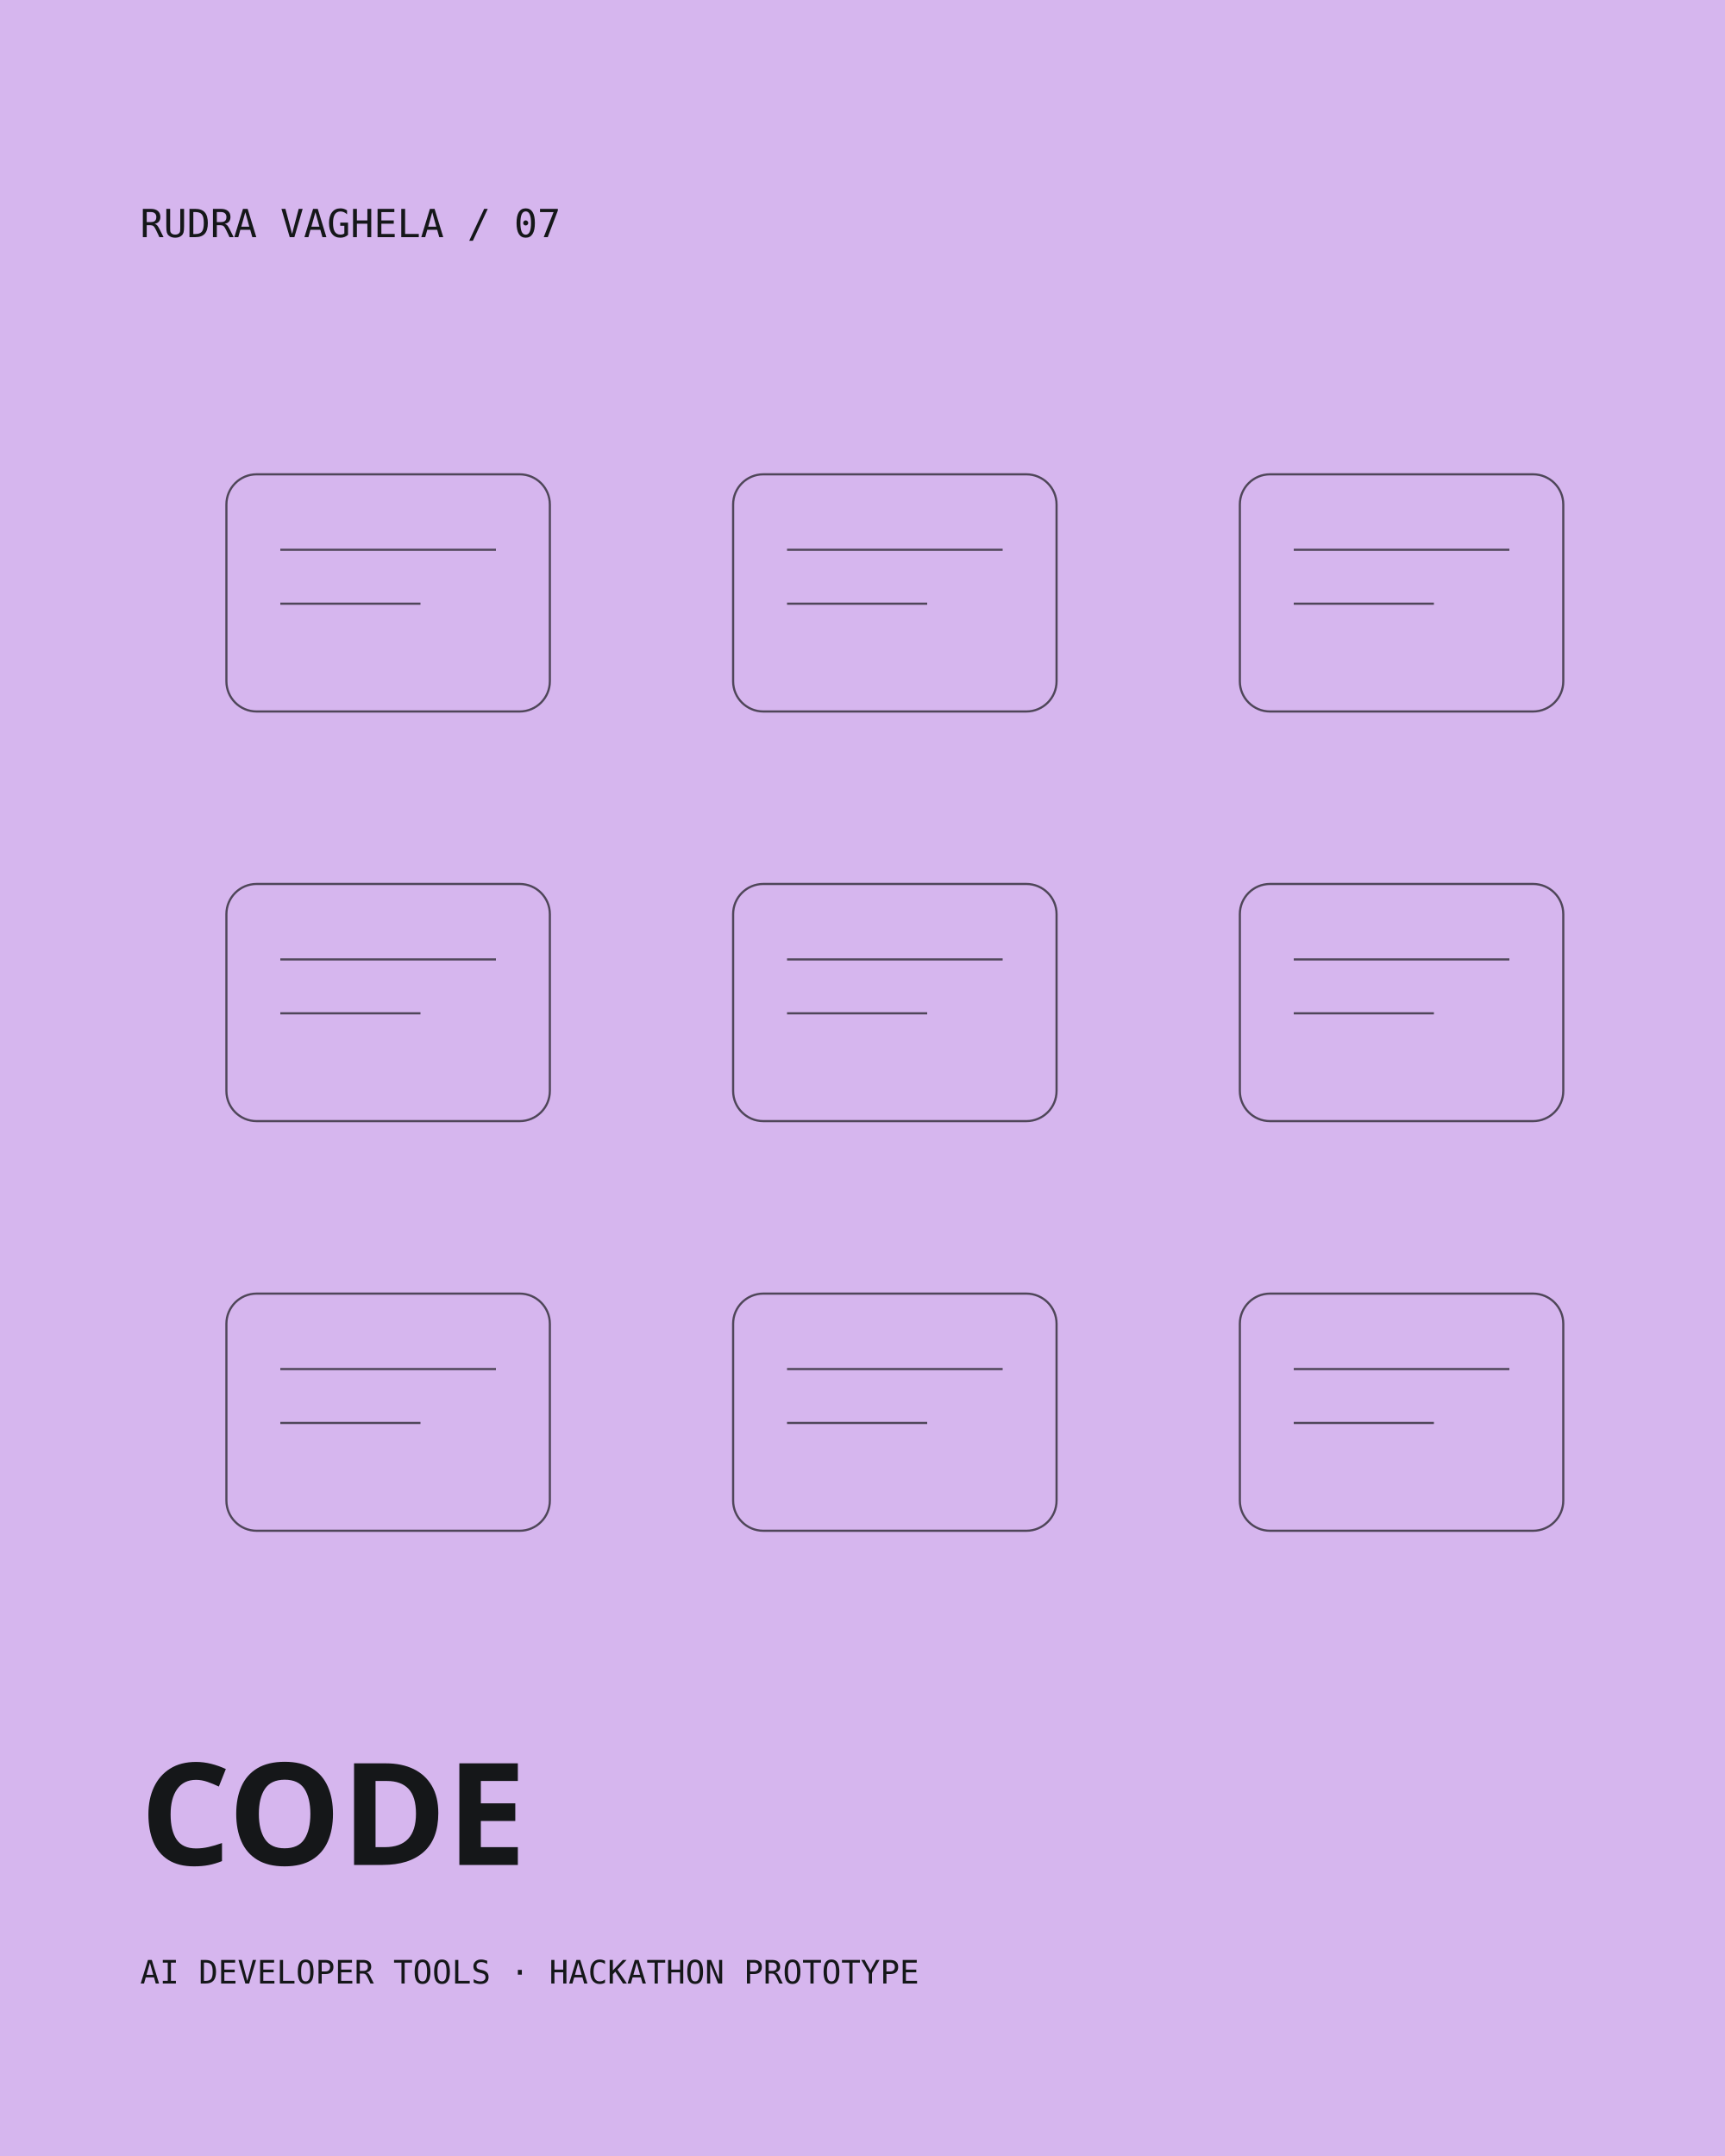
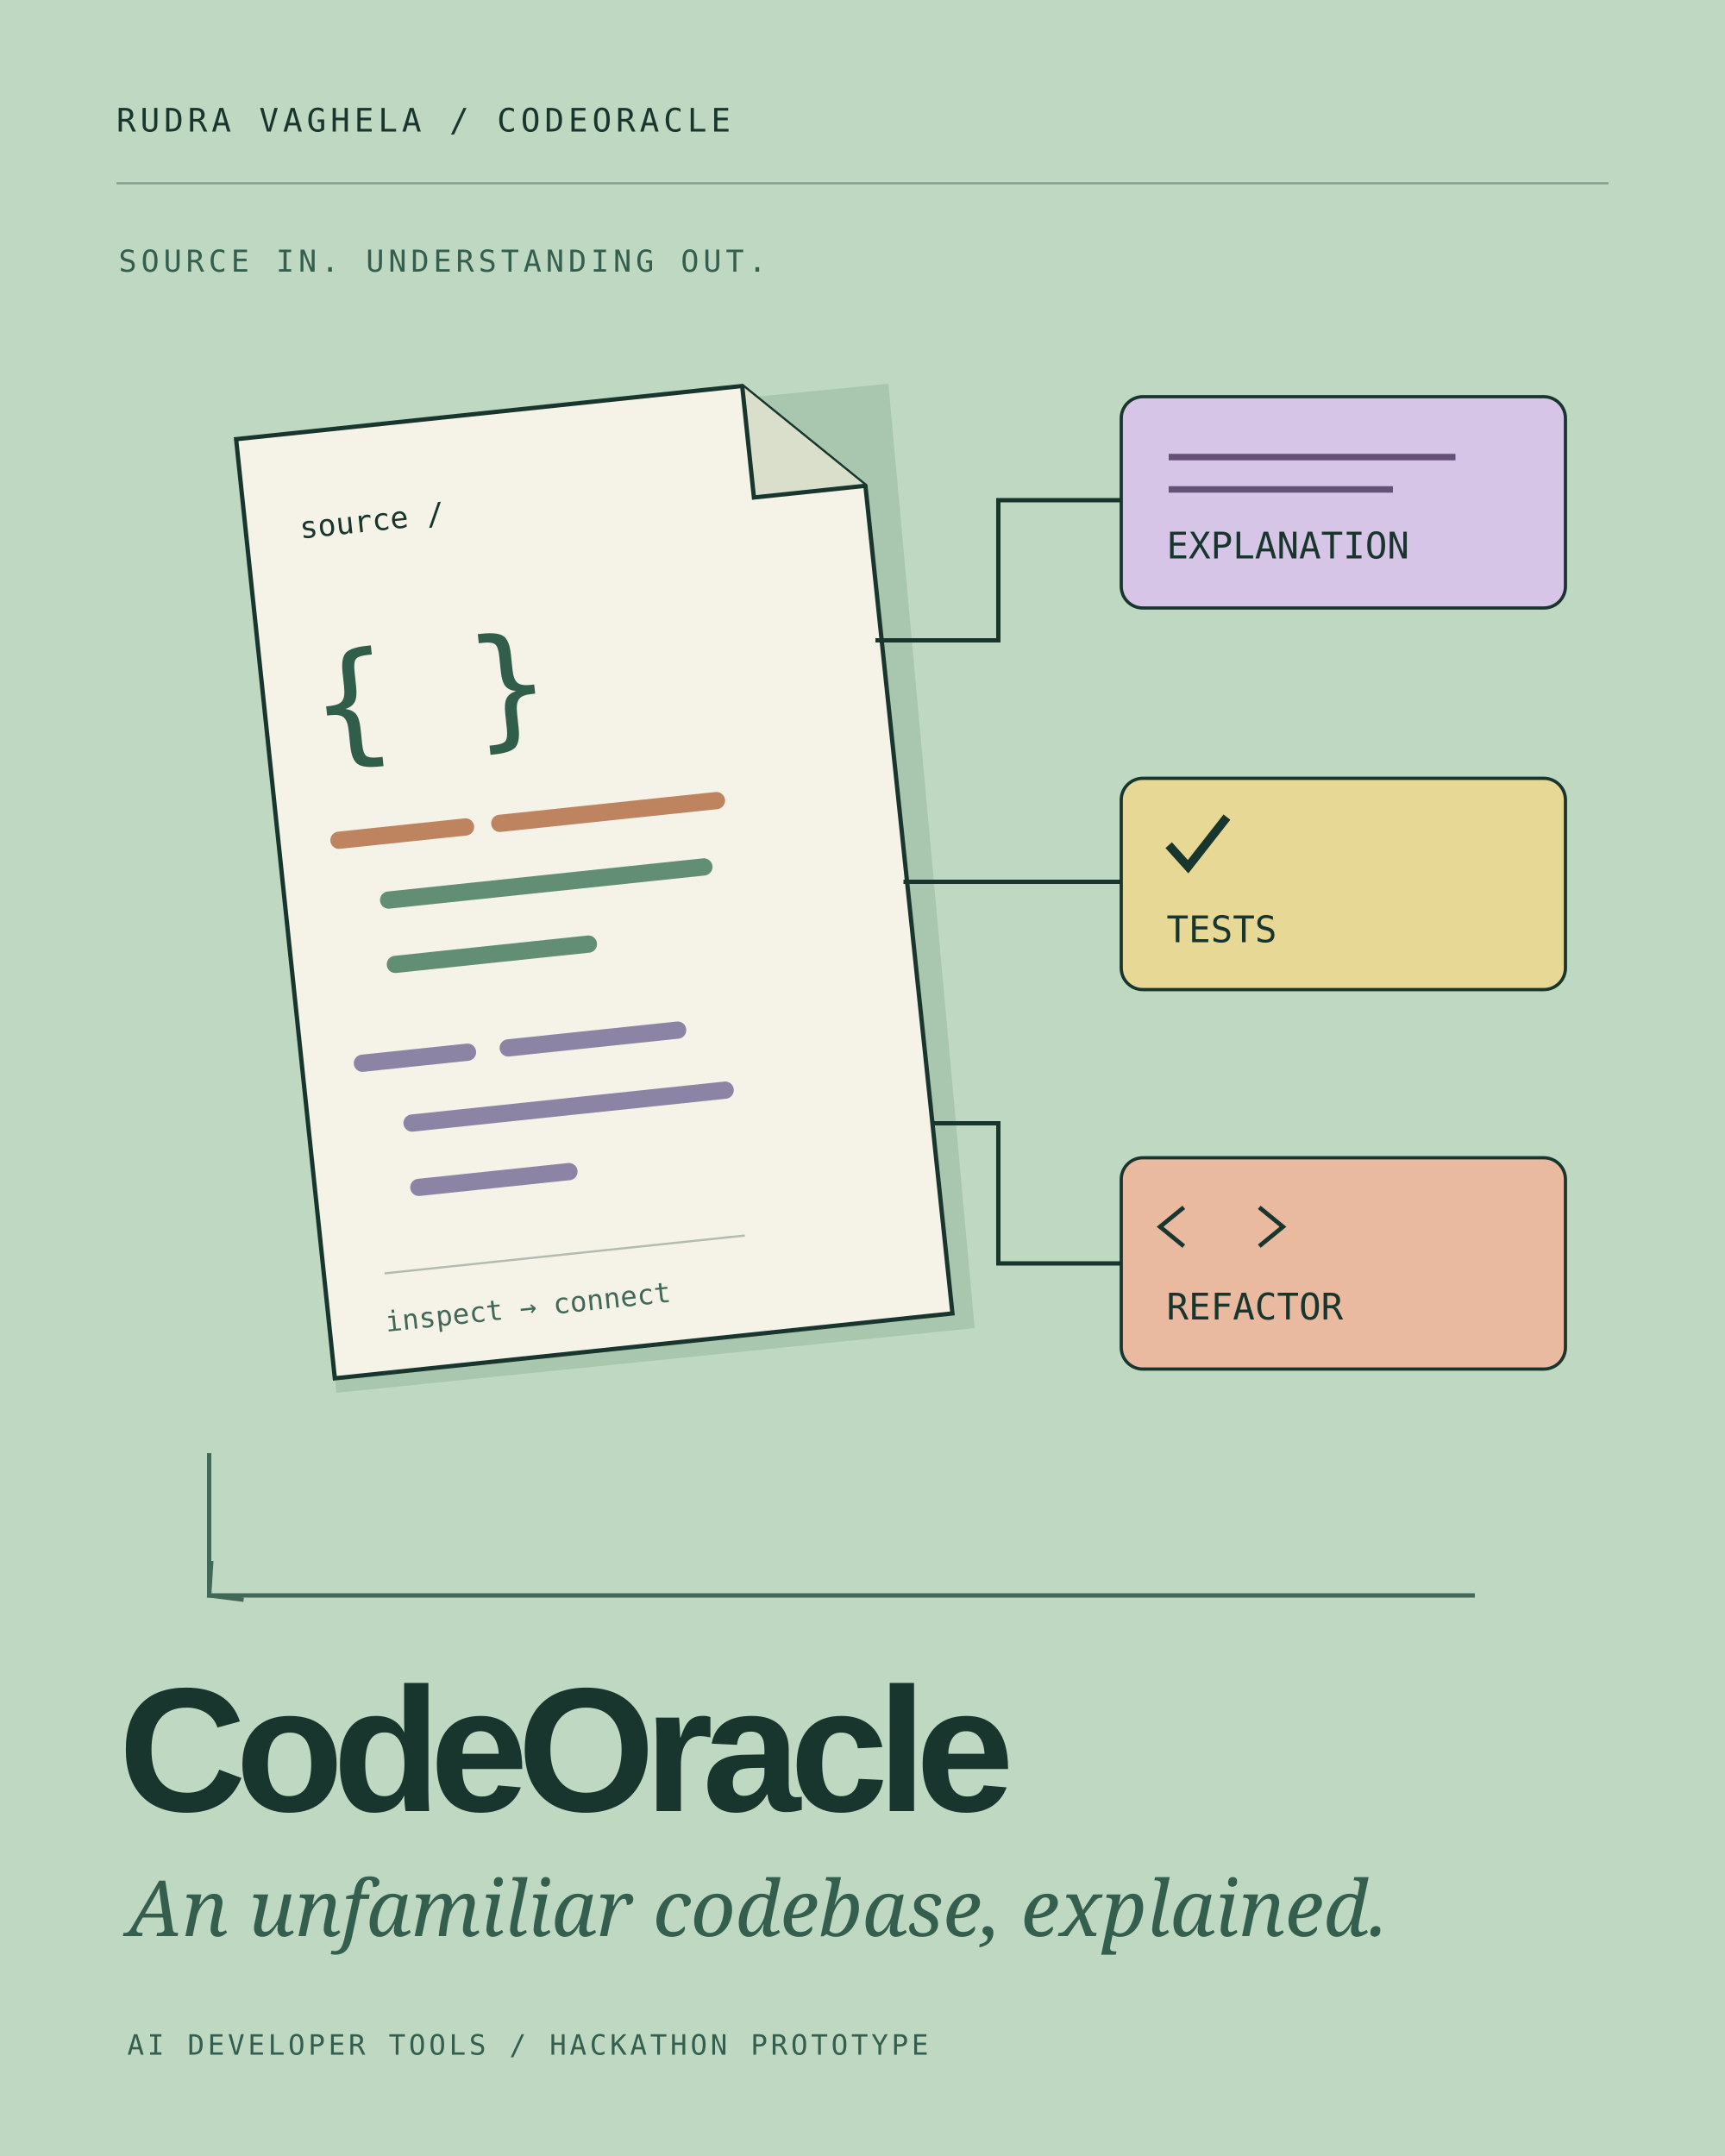
- <svg xmlns="http://www.w3.org/2000/svg" width="800" height="1000" viewBox="0 0 800 1000" style="color:#151719">
-   <rect width="800" height="1000" fill="#d6b6ee" />
-   <g opacity=".7">
-     <rect x="105" y="220" width="150" height="110" rx="14" fill="none" stroke="currentColor" />
-     <path d="M130 255h100m-100 25h65" stroke="currentColor" />
-     <rect x="340" y="220" width="150" height="110" rx="14" fill="none" stroke="currentColor" />
-     <path d="M365 255h100m-100 25h65" stroke="currentColor" />
-     <rect x="575" y="220" width="150" height="110" rx="14" fill="none" stroke="currentColor" />
-     <path d="M600 255h100m-100 25h65" stroke="currentColor" />
-     <rect x="105" y="410" width="150" height="110" rx="14" fill="none" stroke="currentColor" />
-     <path d="M130 445h100m-100 25h65" stroke="currentColor" />
-     <rect x="340" y="410" width="150" height="110" rx="14" fill="none" stroke="currentColor" />
-     <path d="M365 445h100m-100 25h65" stroke="currentColor" />
-     <rect x="575" y="410" width="150" height="110" rx="14" fill="none" stroke="currentColor" />
-     <path d="M600 445h100m-100 25h65" stroke="currentColor" />
-     <rect x="105" y="600" width="150" height="110" rx="14" fill="none" stroke="currentColor" />
-     <path d="M130 635h100m-100 25h65" stroke="currentColor" />
-     <rect x="340" y="600" width="150" height="110" rx="14" fill="none" stroke="currentColor" />
-     <path d="M365 635h100m-100 25h65" stroke="currentColor" />
-     <rect x="575" y="600" width="150" height="110" rx="14" fill="none" stroke="currentColor" />
-     <path d="M600 635h100m-100 25h65" stroke="currentColor" />
+ <svg xmlns="http://www.w3.org/2000/svg" width="800" height="1000" viewBox="0 0 800 1000" preserveAspectRatio="xMidYMid meet" data-background="#bed8c2" role="img" aria-labelledby="codeoracle-title codeoracle-desc">
+   <rect width="800" height="1000" fill="#bed8c2" />
+   <g fill="#18352e" font-family="ui-monospace,Menlo,Consolas,monospace" font-size="15" letter-spacing="2">
+     <text x="54" y="61">RUDRA VAGHELA / CODEORACLE</text>
  </g>
-   <text x="65" y="110" fill="#151719" font-family="monospace" font-size="18">RUDRA VAGHELA / 07</text>
-   <text x="65" y="865" fill="#151719" font-family="sans-serif" font-size="66" font-weight="700">CODE</text>
-   <text x="65" y="920" fill="#151719" font-family="monospace" font-size="15">AI DEVELOPER TOOLS · HACKATHON PROTOTYPE</text>
+   <path d="M54 85H746" fill="none" stroke="#18352e" opacity=".35" />
+   <text x="55" y="126" fill="#345e4e" font-family="monospace" font-size="14" letter-spacing="2">SOURCE IN. UNDERSTANDING OUT.</text>
+   <g fill="none" stroke="#416858" stroke-width="2">
+     <path d="M97 674v66h587" />
+     <path d="M113 742l-16-2 1-16" />
+   </g>
+   <g class="art-oracle-sheet">
+     <path d="M116 207L412 178 452 616 156 646Z" fill="#7b9f87" opacity=".32" />
+     <g transform="rotate(-6 280 410)">
+       <path d="M132 187H368L420 239V625H132Z" fill="#f5f3e8" stroke="#18352e" stroke-width="2" />
+       <path d="M368 187V239H420" fill="#d9dfcb" stroke="#18352e" stroke-width="2" />
+       <text x="157" y="236" fill="#18352e" font-family="monospace" font-size="14">source /</text>
+       <text x="154" y="335" fill="#315e4b" font-family="monospace" font-size="61">{ }</text>
+       <g fill="none" stroke-linecap="round" stroke-width="8">
+         <path d="M160 377h59m16 0h101" stroke="#bd845f" />
+         <path d="M180 407h147M180 437h90" stroke="#628e75" />
+         <path d="M160 481h49m19 0h79M180 511h146m-146 30h70" stroke="#8c84a4" />
+       </g>
+       <path d="M160 579H328" stroke="#18352e" opacity=".3" />
+       <text x="158" y="606" fill="#416858" font-family="monospace" font-size="13">inspect → connect</text>
+     </g>
+   </g>
+   <g fill="none" stroke="#18352e" stroke-width="2">
+     <path class="art-oracle-branch art-oracle-branch-a" d="M406 297H463V232H523" />
+     <path class="art-oracle-branch art-oracle-branch-b" d="M419 409H523" />
+     <path class="art-oracle-branch art-oracle-branch-c" d="M432 521H463V586H523" />
+   </g>
+   <g font-family="monospace" fill="#18352e">
+     <g>
+       <rect x="520" y="184" width="206" height="98" rx="10" fill="#d6c5e6" stroke="#18352e" stroke-width="1.5" />
+       <path d="M542 212h133m-133 15h104" fill="none" stroke="#655077" stroke-width="3" />
+       <text x="541" y="259" font-size="17">EXPLANATION</text>
+     </g>
+     <g>
+       <rect x="520" y="361" width="206" height="98" rx="10" fill="#e7d895" stroke="#18352e" stroke-width="1.5" />
+       <path class="art-oracle-check" d="m542 392 9 10 18-23" fill="none" stroke="#18352e" stroke-width="4" />
+       <text x="541" y="437" font-size="17">TESTS</text>
+     </g>
+     <g>
+       <rect x="520" y="537" width="206" height="98" rx="10" fill="#e9baa0" stroke="#18352e" stroke-width="1.5" />
+       <path d="m549 560-11 9 11 9m35-18 11 9-11 9" fill="none" stroke="#18352e" stroke-width="2" />
+       <text x="541" y="612" font-size="17">REFACTOR</text>
+     </g>
+   </g>
+   <text x="55" y="840" fill="#18352e" font-family="Arial,sans-serif" font-weight="700" font-size="82" letter-spacing="-5">CodeOracle</text>
+   <text x="59" y="898" fill="#345e4e" font-family="Georgia,serif" font-style="italic" font-size="36">An unfamiliar codebase, explained.</text>
+   <text x="59" y="953" fill="#345e4e" font-family="monospace" font-size="13" letter-spacing="1.5">AI DEVELOPER TOOLS / HACKATHON PROTOTYPE</text>
</svg>
